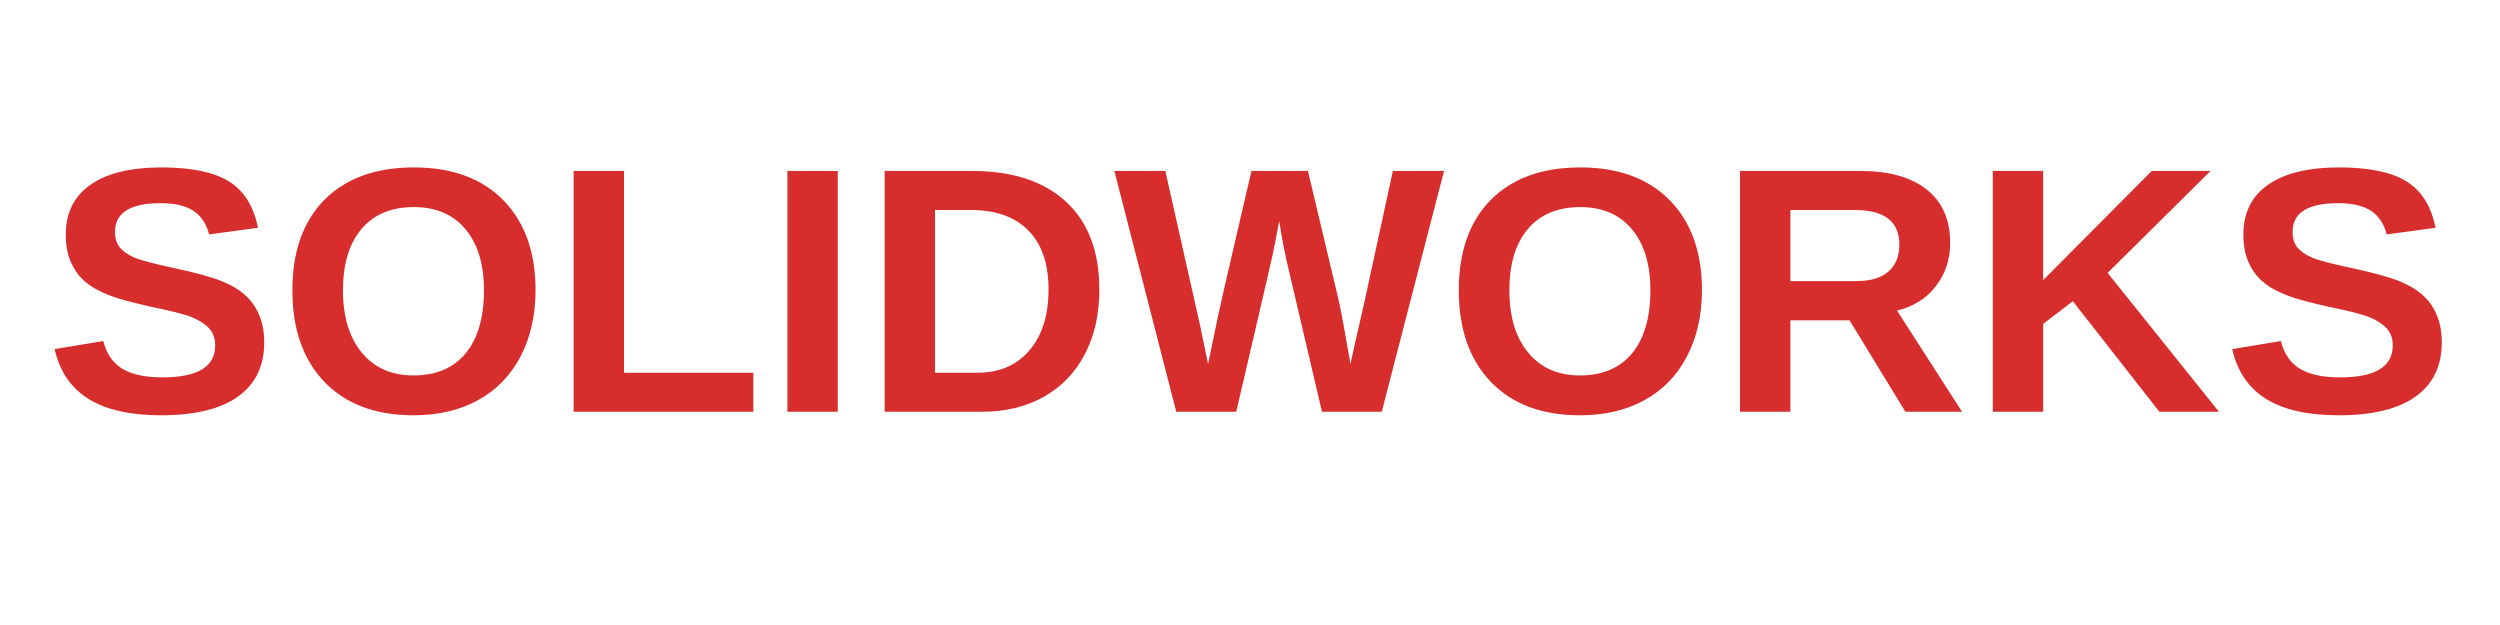
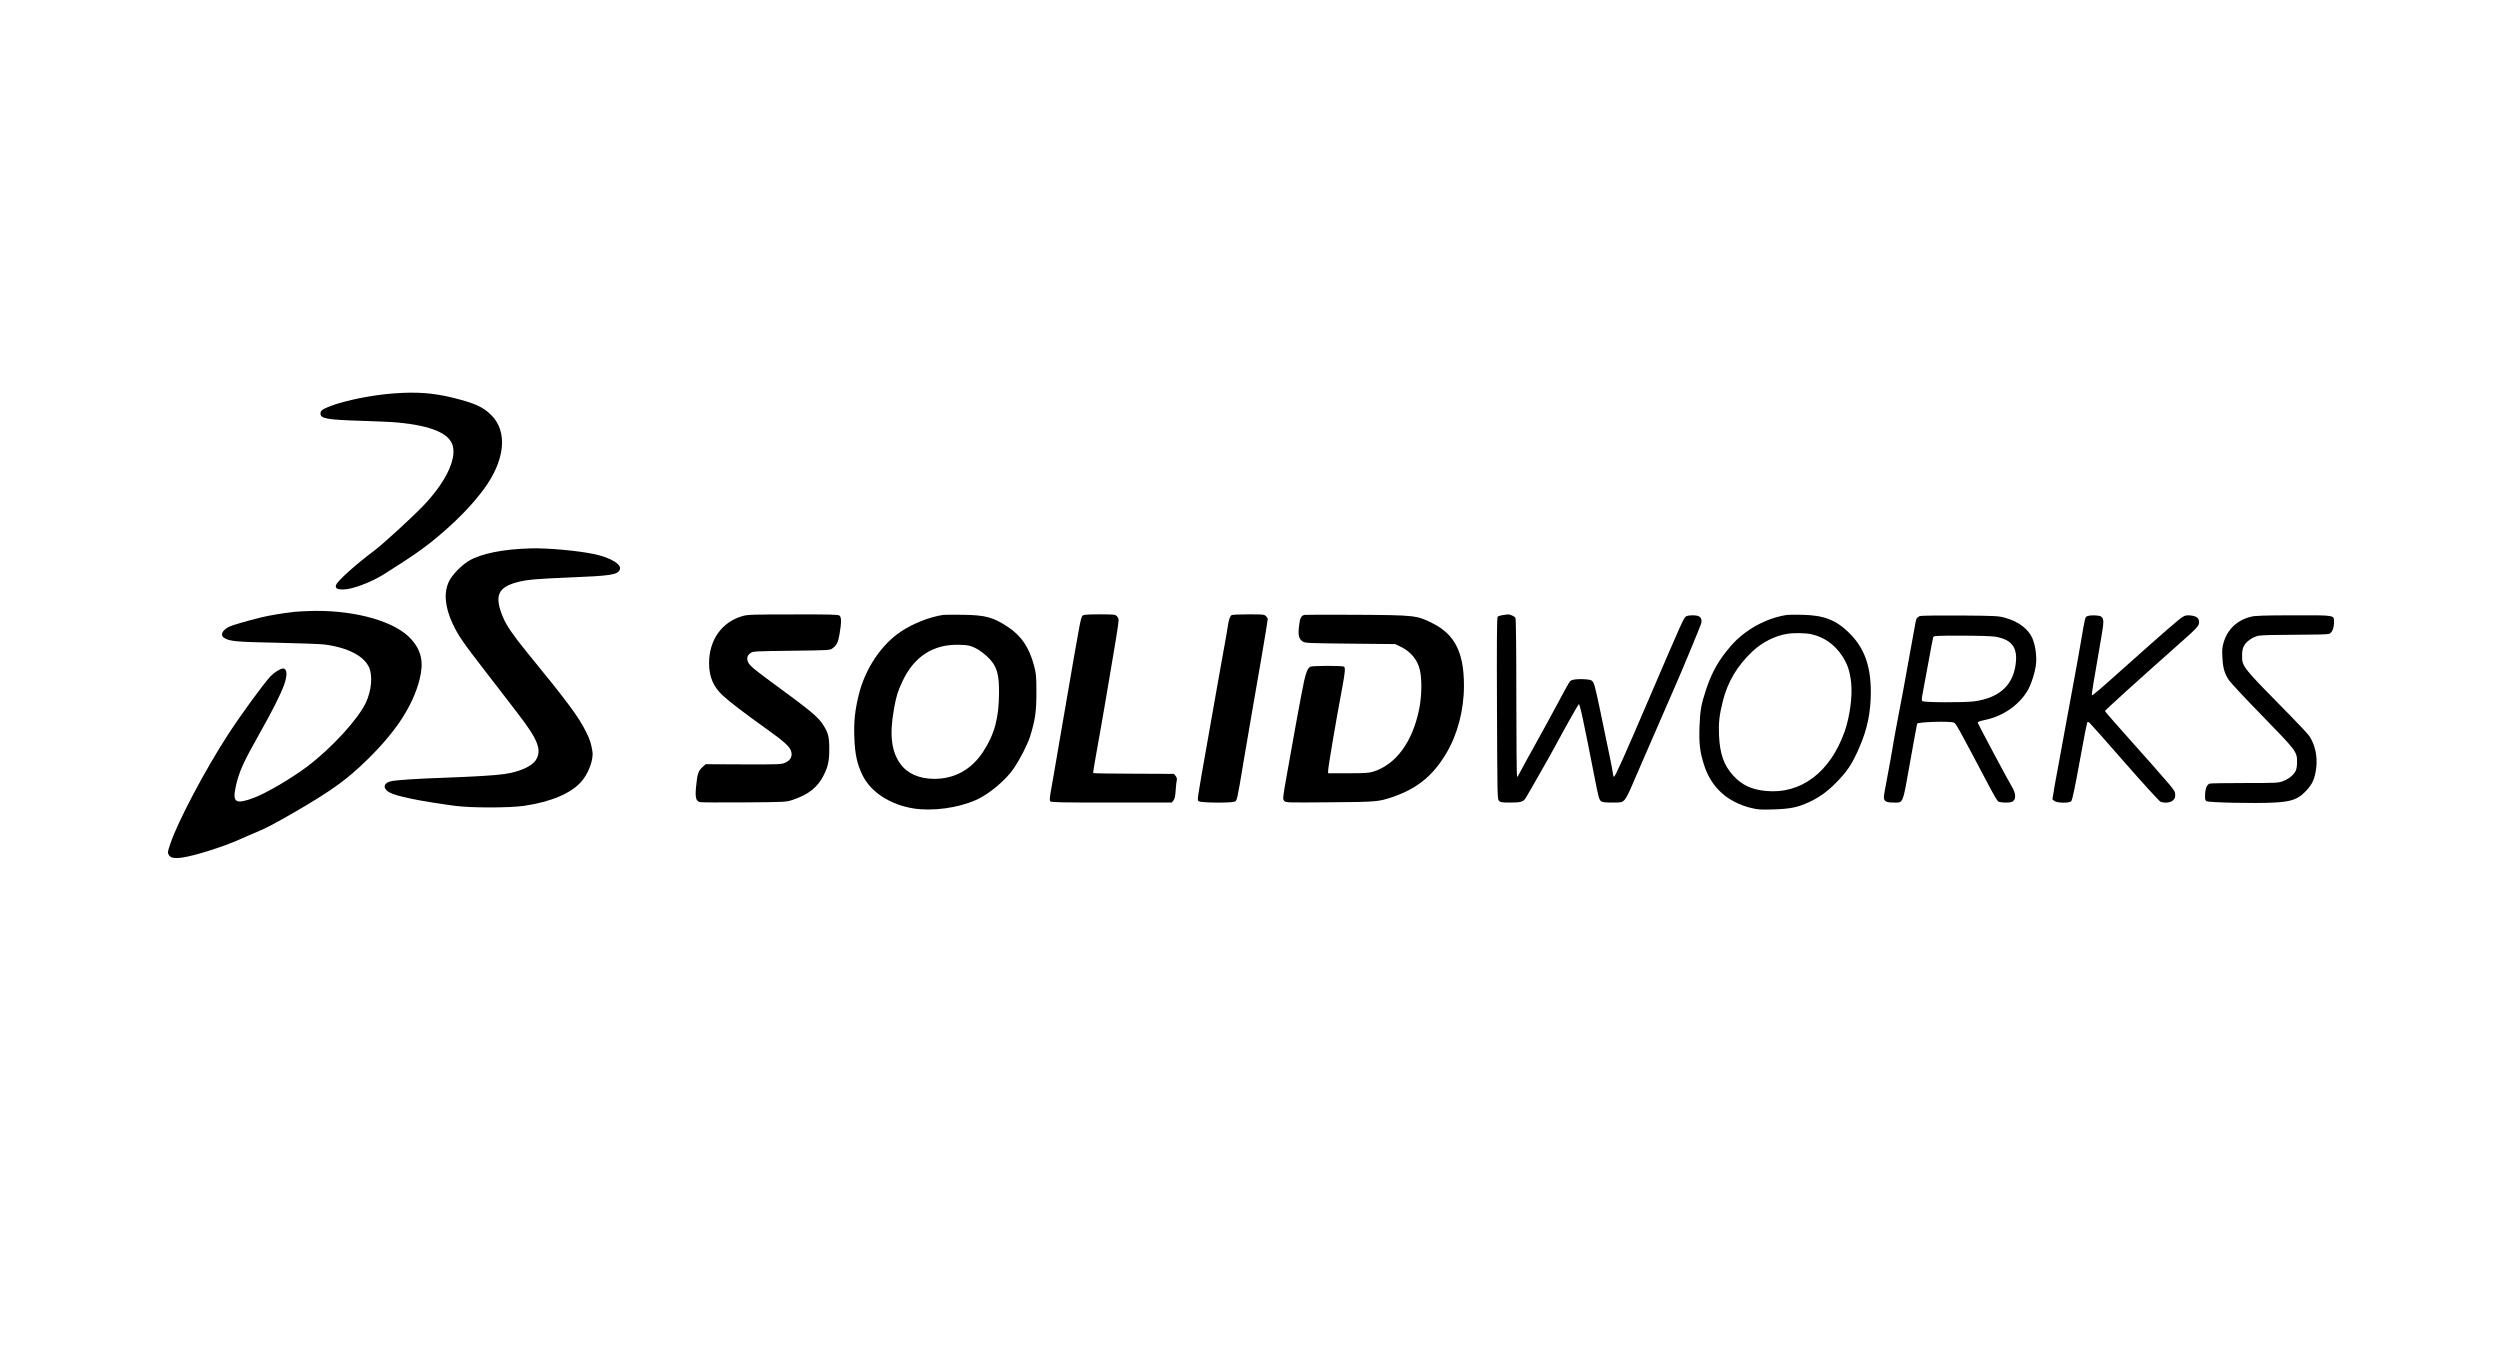
- <svg xmlns="http://www.w3.org/2000/svg" viewBox="0 0 200 50" fill="none" role="img" aria-labelledby="swTitle">
-   <text x="50%" y="50%" dominant-baseline="middle" text-anchor="middle" font-family="Arial, sans-serif" font-weight="bold" font-size="28" fill="#D72D2D">SOLIDWORKS</text>
+ <svg xmlns="http://www.w3.org/2000/svg" version="1.0" width="2816pt" height="1536pt" viewBox="0 0 2816 1536" preserveAspectRatio="xMidYMid meet">
+   <g transform="translate(0,1536) scale(0.1,-0.1)" fill="#000000" stroke="none">
+     <path d="M4439 10929 c-242 -17 -555 -80 -719 -144 -90 -35 -110 -50 -110 -84 0 -56 72 -69 459 -81 173 -5 362 -14 420 -20 375 -37 574 -123 611 -262 43 -158 -88 -422 -339 -682 -134 -138 -448 -425 -545 -498 -215 -161 -417 -343 -431 -388 -11 -36 11 -50 82 -50 98 0 311 80 458 172 353 222 489 319 674 481 191 168 325 310 444 468 246 328 281 657 89 845 -91 91 -186 133 -431 194 -222 54 -405 68 -662 49z" />
+     <path d="M5975 9183 c-312 -9 -559 -59 -695 -141 -86 -53 -184 -154 -221 -228 -63 -126 -48 -292 40 -480 67 -140 109 -201 375 -545 66 -85 154 -199 196 -254 42 -55 116 -152 165 -215 224 -290 270 -407 203 -518 -44 -73 -187 -137 -358 -161 -105 -15 -336 -29 -664 -41 -324 -11 -565 -27 -617 -41 -81 -21 -89 -80 -16 -123 75 -44 346 -100 742 -153 181 -24 611 -24 778 0 302 45 524 138 643 270 81 90 142 252 127 342 -13 88 -30 138 -70 218 -88 177 -205 334 -673 907 -141 172 -226 295 -261 380 -105 249 -65 346 168 405 104 26 192 34 568 50 474 19 546 30 575 85 32 59 -100 140 -294 180 -183 38 -527 69 -711 63z" />
+     <path d="M3325 8469 c-143 -16 -288 -40 -390 -65 -173 -43 -319 -86 -357 -105 -75 -38 -100 -94 -55 -123 59 -40 139 -47 602 -56 248 -5 487 -14 532 -20 256 -33 440 -127 499 -255 44 -94 29 -264 -35 -400 -89 -188 -385 -511 -659 -718 -183 -138 -469 -305 -609 -356 -199 -73 -236 -50 -198 126 34 162 84 274 270 603 137 242 233 432 273 540 42 116 38 190 -11 190 -29 0 -102 -47 -143 -91 -81 -88 -333 -434 -476 -654 -257 -396 -565 -978 -649 -1228 -31 -91 -32 -101 -19 -125 20 -35 61 -44 150 -32 143 20 460 120 655 207 54 25 138 61 185 80 100 41 218 103 430 226 418 243 586 364 818 591 326 319 512 606 588 902 49 195 22 325 -96 456 -174 194 -608 321 -1084 317 -78 -1 -177 -6 -221 -10z" />
+     <path d="M8365 8421 c-236 -67 -380 -272 -378 -536 1 -149 49 -262 153 -358 74 -69 257 -209 475 -364 216 -154 281 -212 296 -264 18 -57 -6 -103 -66 -130 -42 -19 -67 -20 -471 -19 l-426 2 -26 -24 c-57 -50 -67 -78 -82 -236 -11 -115 0 -156 43 -167 13 -4 236 -5 497 -3 466 3 476 4 545 27 174 57 281 140 347 267 54 102 69 169 69 308 0 137 -12 184 -71 274 -56 88 -137 155 -603 496 -193 142 -233 178 -246 222 -11 38 0 66 36 90 26 18 54 19 460 24 416 5 433 6 459 26 48 35 64 67 79 153 24 133 24 200 1 217 -17 12 -104 14 -525 13 -448 0 -513 -2 -566 -18z" />
+     <path d="M10625 8434 c-152 -23 -337 -95 -474 -186 -223 -146 -407 -422 -479 -718 -42 -175 -55 -294 -49 -470 6 -193 31 -308 94 -435 93 -189 313 -331 577 -372 215 -32 492 5 700 96 143 63 337 224 425 356 73 107 156 271 184 360 58 186 72 285 71 500 0 183 -3 208 -27 299 -54 201 -140 330 -285 428 -171 115 -256 139 -512 143 -107 2 -208 1 -225 -1z m358 -372 c75 -35 175 -123 212 -187 45 -76 59 -157 58 -320 -1 -280 -50 -463 -176 -658 -131 -204 -325 -312 -557 -310 -168 1 -302 61 -379 170 -102 141 -123 330 -71 619 25 142 43 200 95 309 131 280 346 419 635 412 106 -3 121 -6 183 -35z" />
+     <path d="M12196 8427 c-14 -10 -25 -53 -46 -173 -16 -87 -38 -213 -50 -279 -28 -156 -104 -598 -180 -1045 -33 -195 -69 -406 -81 -468 -16 -89 -18 -116 -9 -128 11 -12 112 -14 690 -14 l679 0 19 24 c14 19 21 48 25 118 4 51 9 102 13 114 3 12 -2 29 -14 44 l-19 23 -451 2 c-248 0 -454 4 -457 7 -5 4 11 98 91 543 14 77 34 192 44 255 10 63 35 210 55 325 53 304 95 566 95 598 0 15 -9 36 -20 47 -18 18 -33 20 -193 20 -127 0 -178 -3 -191 -13z" />
+     <path d="M13874 8432 c-20 -13 -32 -47 -44 -127 -6 -44 -32 -190 -57 -325 -24 -135 -51 -281 -58 -325 -8 -44 -54 -309 -104 -590 -135 -764 -128 -715 -106 -731 22 -17 358 -20 399 -4 31 12 28 -3 105 460 35 206 74 436 87 510 59 328 184 1066 184 1087 0 7 -9 22 -20 33 -19 19 -33 20 -197 20 -98 0 -183 -4 -189 -8z" />
+     <path d="M14694 8434 c-39 -9 -52 -36 -62 -129 -12 -103 -2 -142 44 -172 26 -17 66 -18 534 -23 l505 -5 55 -26 c120 -57 197 -149 224 -268 24 -107 21 -289 -8 -436 -75 -374 -265 -632 -525 -709 -43 -13 -102 -16 -278 -16 l-223 0 0 28 c0 41 87 554 160 942 31 165 35 220 19 231 -20 12 -356 11 -380 -1 -28 -16 -48 -61 -70 -163 -24 -108 -129 -680 -195 -1060 -46 -261 -47 -268 -28 -288 18 -20 24 -20 514 -16 528 4 548 6 705 59 278 96 453 237 605 491 128 215 200 488 200 764 0 372 -102 577 -353 702 -178 90 -196 92 -857 96 -311 2 -575 1 -586 -1z" />
+     <path d="M16922 8431 c-23 -4 -47 -12 -53 -18 -8 -8 -10 -296 -7 -1032 4 -979 4 -1021 22 -1040 17 -19 31 -21 128 -21 109 0 141 8 165 39 12 15 116 196 263 456 31 55 81 145 110 200 68 128 219 396 233 413 11 13 55 -192 182 -843 37 -190 48 -233 66 -247 17 -15 41 -18 129 -18 106 0 109 1 137 28 15 16 47 73 70 128 23 54 84 196 136 314 52 118 146 337 211 485 64 149 137 315 161 370 61 136 275 653 286 689 12 40 2 71 -27 85 -32 14 -106 14 -138 0 -29 -14 -29 -14 -426 -939 -280 -654 -377 -870 -391 -870 -4 0 -10 24 -14 53 -7 53 -25 137 -134 662 -70 333 -75 350 -104 370 -26 18 -183 21 -220 4 -28 -13 -19 3 -162 -264 -65 -121 -185 -341 -267 -488 -82 -147 -156 -283 -165 -302 -9 -19 -20 -35 -25 -35 -4 0 -8 399 -8 886 0 558 -4 892 -10 904 -10 19 -61 41 -89 39 -9 -1 -35 -5 -59 -8z" />
+     <path d="M20125 8433 c-236 -37 -471 -168 -627 -347 -138 -159 -215 -294 -282 -497 -54 -162 -67 -239 -73 -416 -6 -192 4 -280 52 -431 80 -251 262 -417 530 -483 80 -19 107 -21 255 -16 190 6 272 23 406 86 109 52 192 111 287 206 133 133 190 218 272 409 89 204 128 396 128 621 0 296 -74 498 -243 665 -149 147 -285 200 -530 205 -80 2 -158 1 -175 -2z m283 -218 c141 -33 256 -114 340 -240 61 -91 88 -171 103 -300 17 -155 -14 -386 -73 -555 -163 -460 -494 -709 -891 -669 -161 16 -267 67 -365 174 -104 113 -150 246 -159 452 -6 144 3 224 43 385 54 218 163 400 334 561 107 101 250 174 388 197 78 13 213 11 280 -5z" />
+     <path d="M21625 8421 c-12 -5 -26 -15 -31 -22 -13 -16 -10 -1 -80 -394 -53 -299 -95 -526 -148 -800 -14 -71 -37 -200 -51 -285 -14 -85 -41 -235 -60 -332 -19 -97 -35 -190 -35 -206 0 -47 26 -62 107 -62 115 0 102 -31 189 460 42 234 77 427 79 429 21 20 380 30 415 11 24 -13 35 -32 417 -755 35 -66 71 -126 80 -132 10 -8 46 -13 85 -13 56 0 72 4 89 21 29 29 21 92 -18 156 -41 66 -381 704 -385 722 -2 10 20 19 83 32 197 40 378 165 474 324 45 75 91 218 99 310 8 84 -6 193 -35 269 -42 115 -156 204 -316 248 -73 20 -103 22 -508 25 -236 1 -439 -1 -450 -6z m845 -232 c201 -32 268 -133 229 -344 -40 -220 -196 -349 -462 -385 -117 -15 -572 -13 -585 3 -7 9 -6 33 4 82 8 38 37 194 64 346 27 152 53 284 56 293 5 14 41 16 318 16 171 0 340 -5 376 -11z" />
+     <path d="M23513 8420 c-27 -11 -25 -3 -73 -285 -23 -132 -56 -321 -75 -420 -19 -99 -61 -331 -95 -515 -33 -184 -67 -366 -74 -405 -8 -38 -29 -153 -47 -254 l-31 -185 22 -18 c29 -24 171 -26 190 -3 13 16 40 142 95 445 50 280 82 440 89 447 3 3 13 0 22 -8 10 -8 188 -209 396 -447 209 -239 391 -437 404 -443 46 -17 111 -11 138 14 25 22 29 34 27 73 -2 43 1 39 -603 717 -104 116 -188 214 -188 218 0 8 388 360 770 698 282 250 290 259 290 303 0 47 -29 69 -100 76 -37 3 -57 0 -83 -16 -40 -23 -233 -191 -620 -537 -340 -304 -401 -356 -405 -345 -3 8 22 162 107 652 31 179 30 210 -2 233 -24 16 -118 19 -154 5z" />
+     <path d="M25358 8414 c-155 -37 -265 -139 -310 -287 -17 -58 -20 -86 -15 -170 6 -123 24 -186 75 -260 21 -31 191 -213 378 -404 381 -391 389 -401 388 -518 0 -44 -6 -81 -17 -101 -24 -46 -78 -89 -142 -113 -53 -20 -74 -21 -428 -21 -205 0 -382 -3 -395 -6 -32 -9 -51 -52 -54 -124 -2 -49 1 -65 15 -74 21 -16 552 -28 762 -16 195 10 271 37 356 127 77 81 103 139 119 264 16 128 -13 261 -78 358 -15 22 -110 125 -212 228 -551 560 -544 552 -545 678 0 52 5 80 21 110 26 50 97 100 164 114 31 7 189 11 410 11 213 0 369 4 385 10 33 12 55 64 55 128 0 86 23 82 -456 81 -321 0 -432 -4 -476 -15z" />
+   </g>
</svg>
